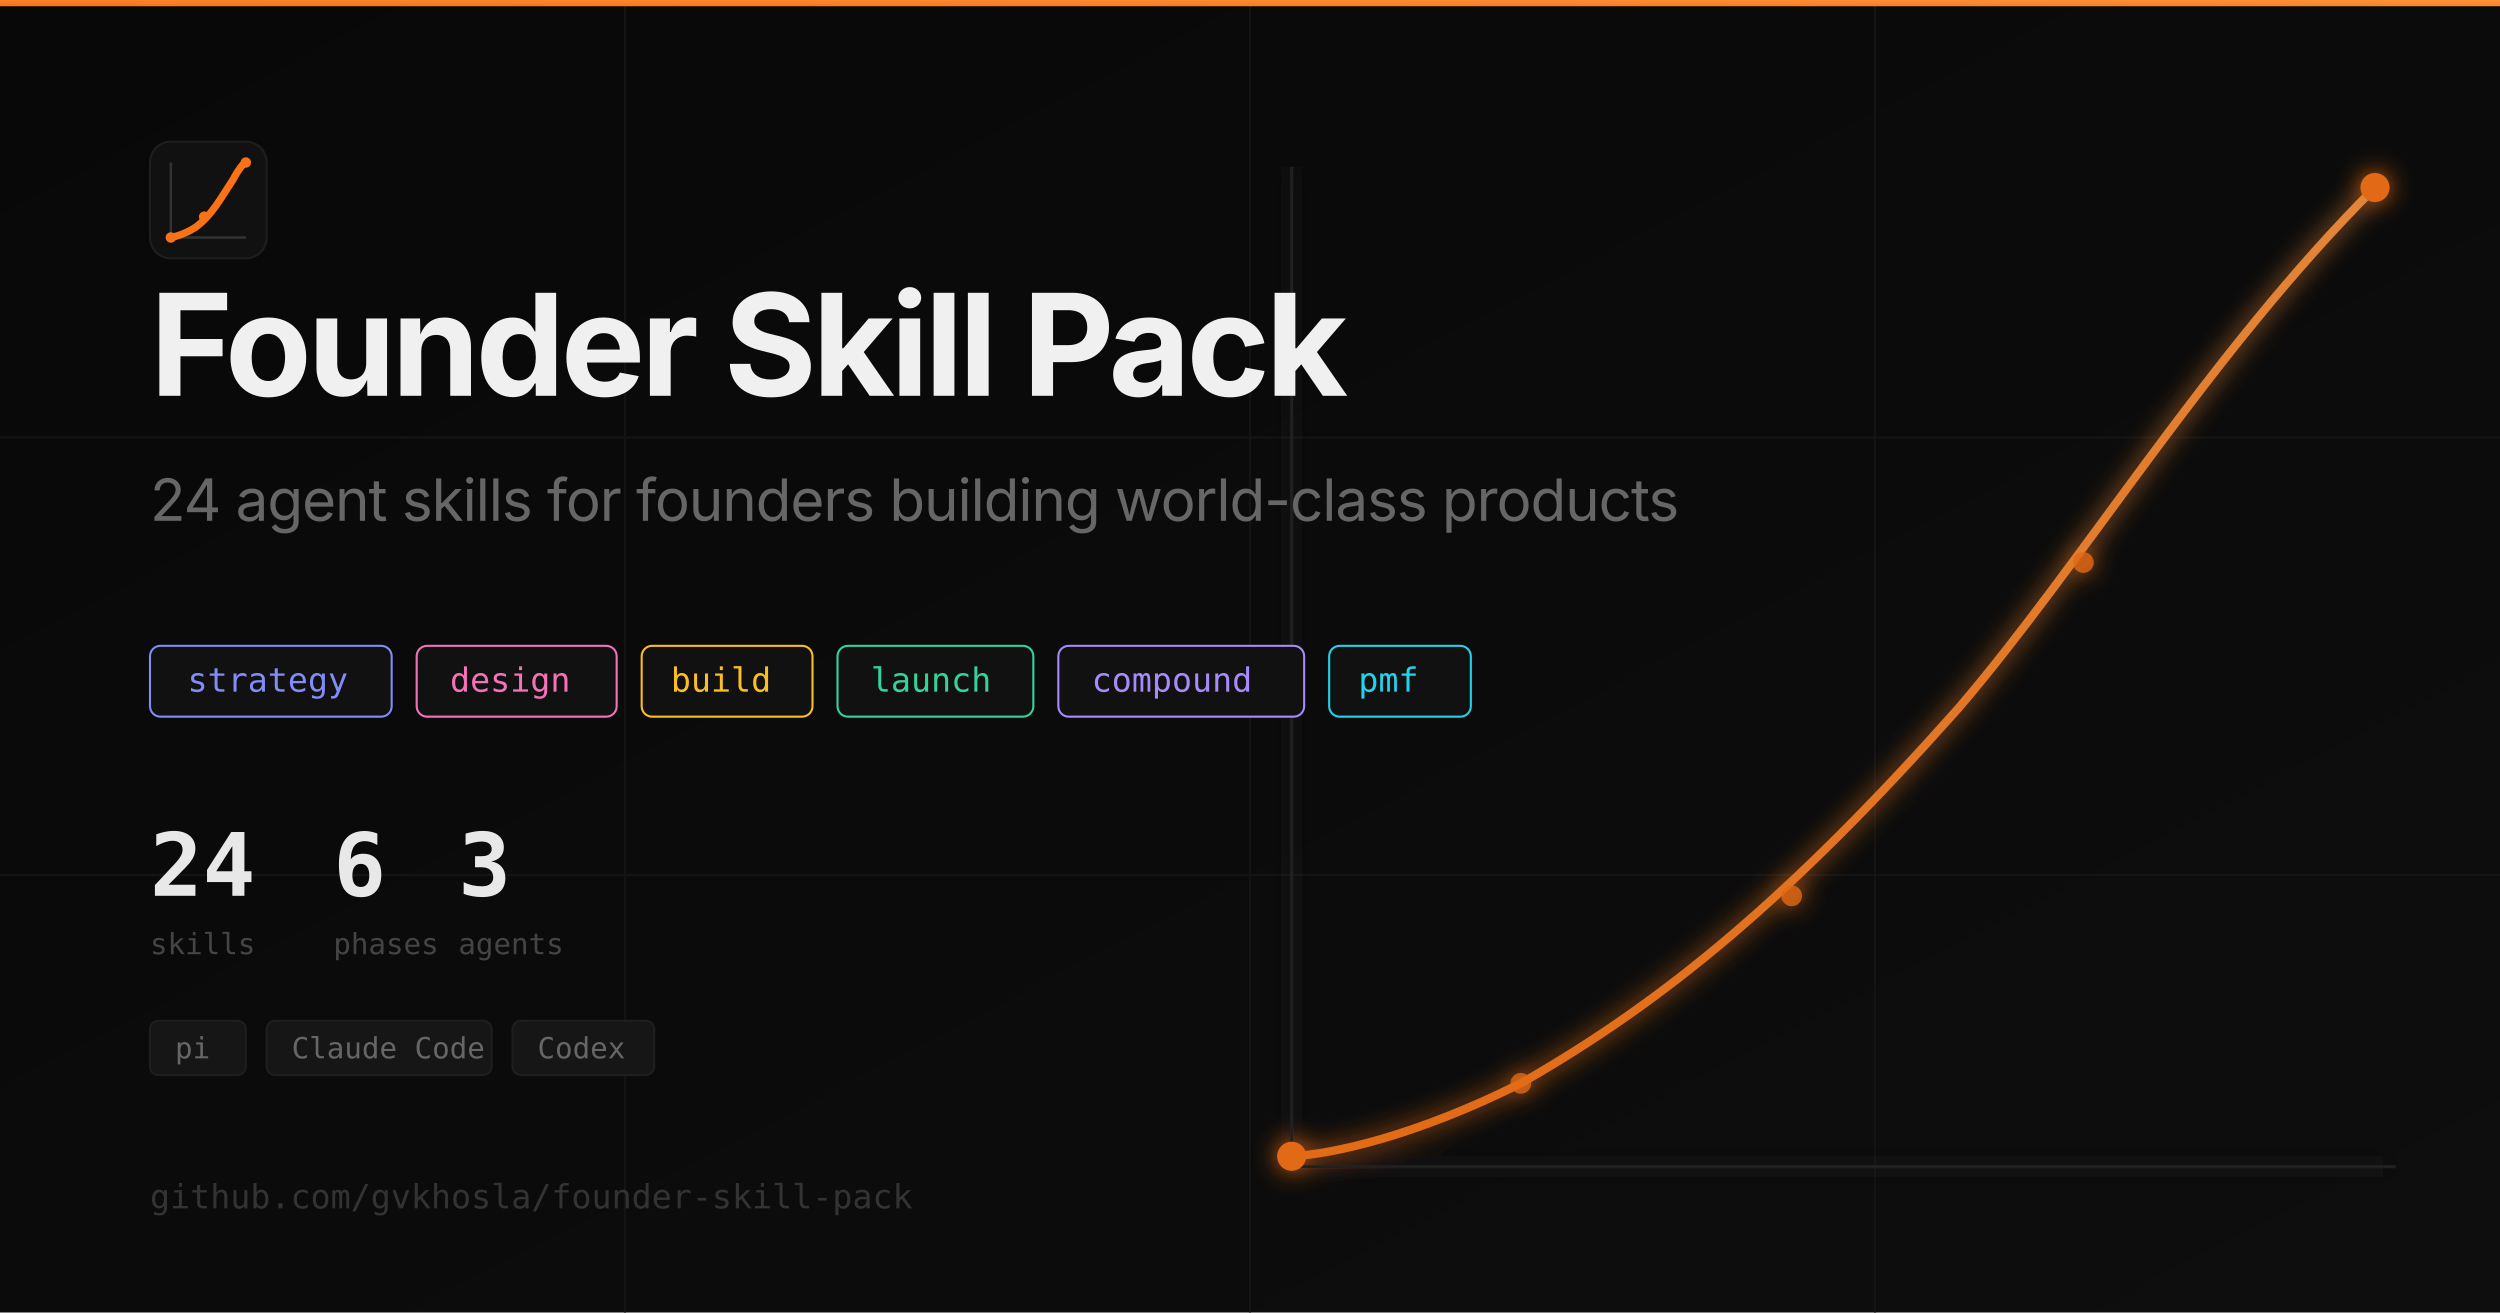
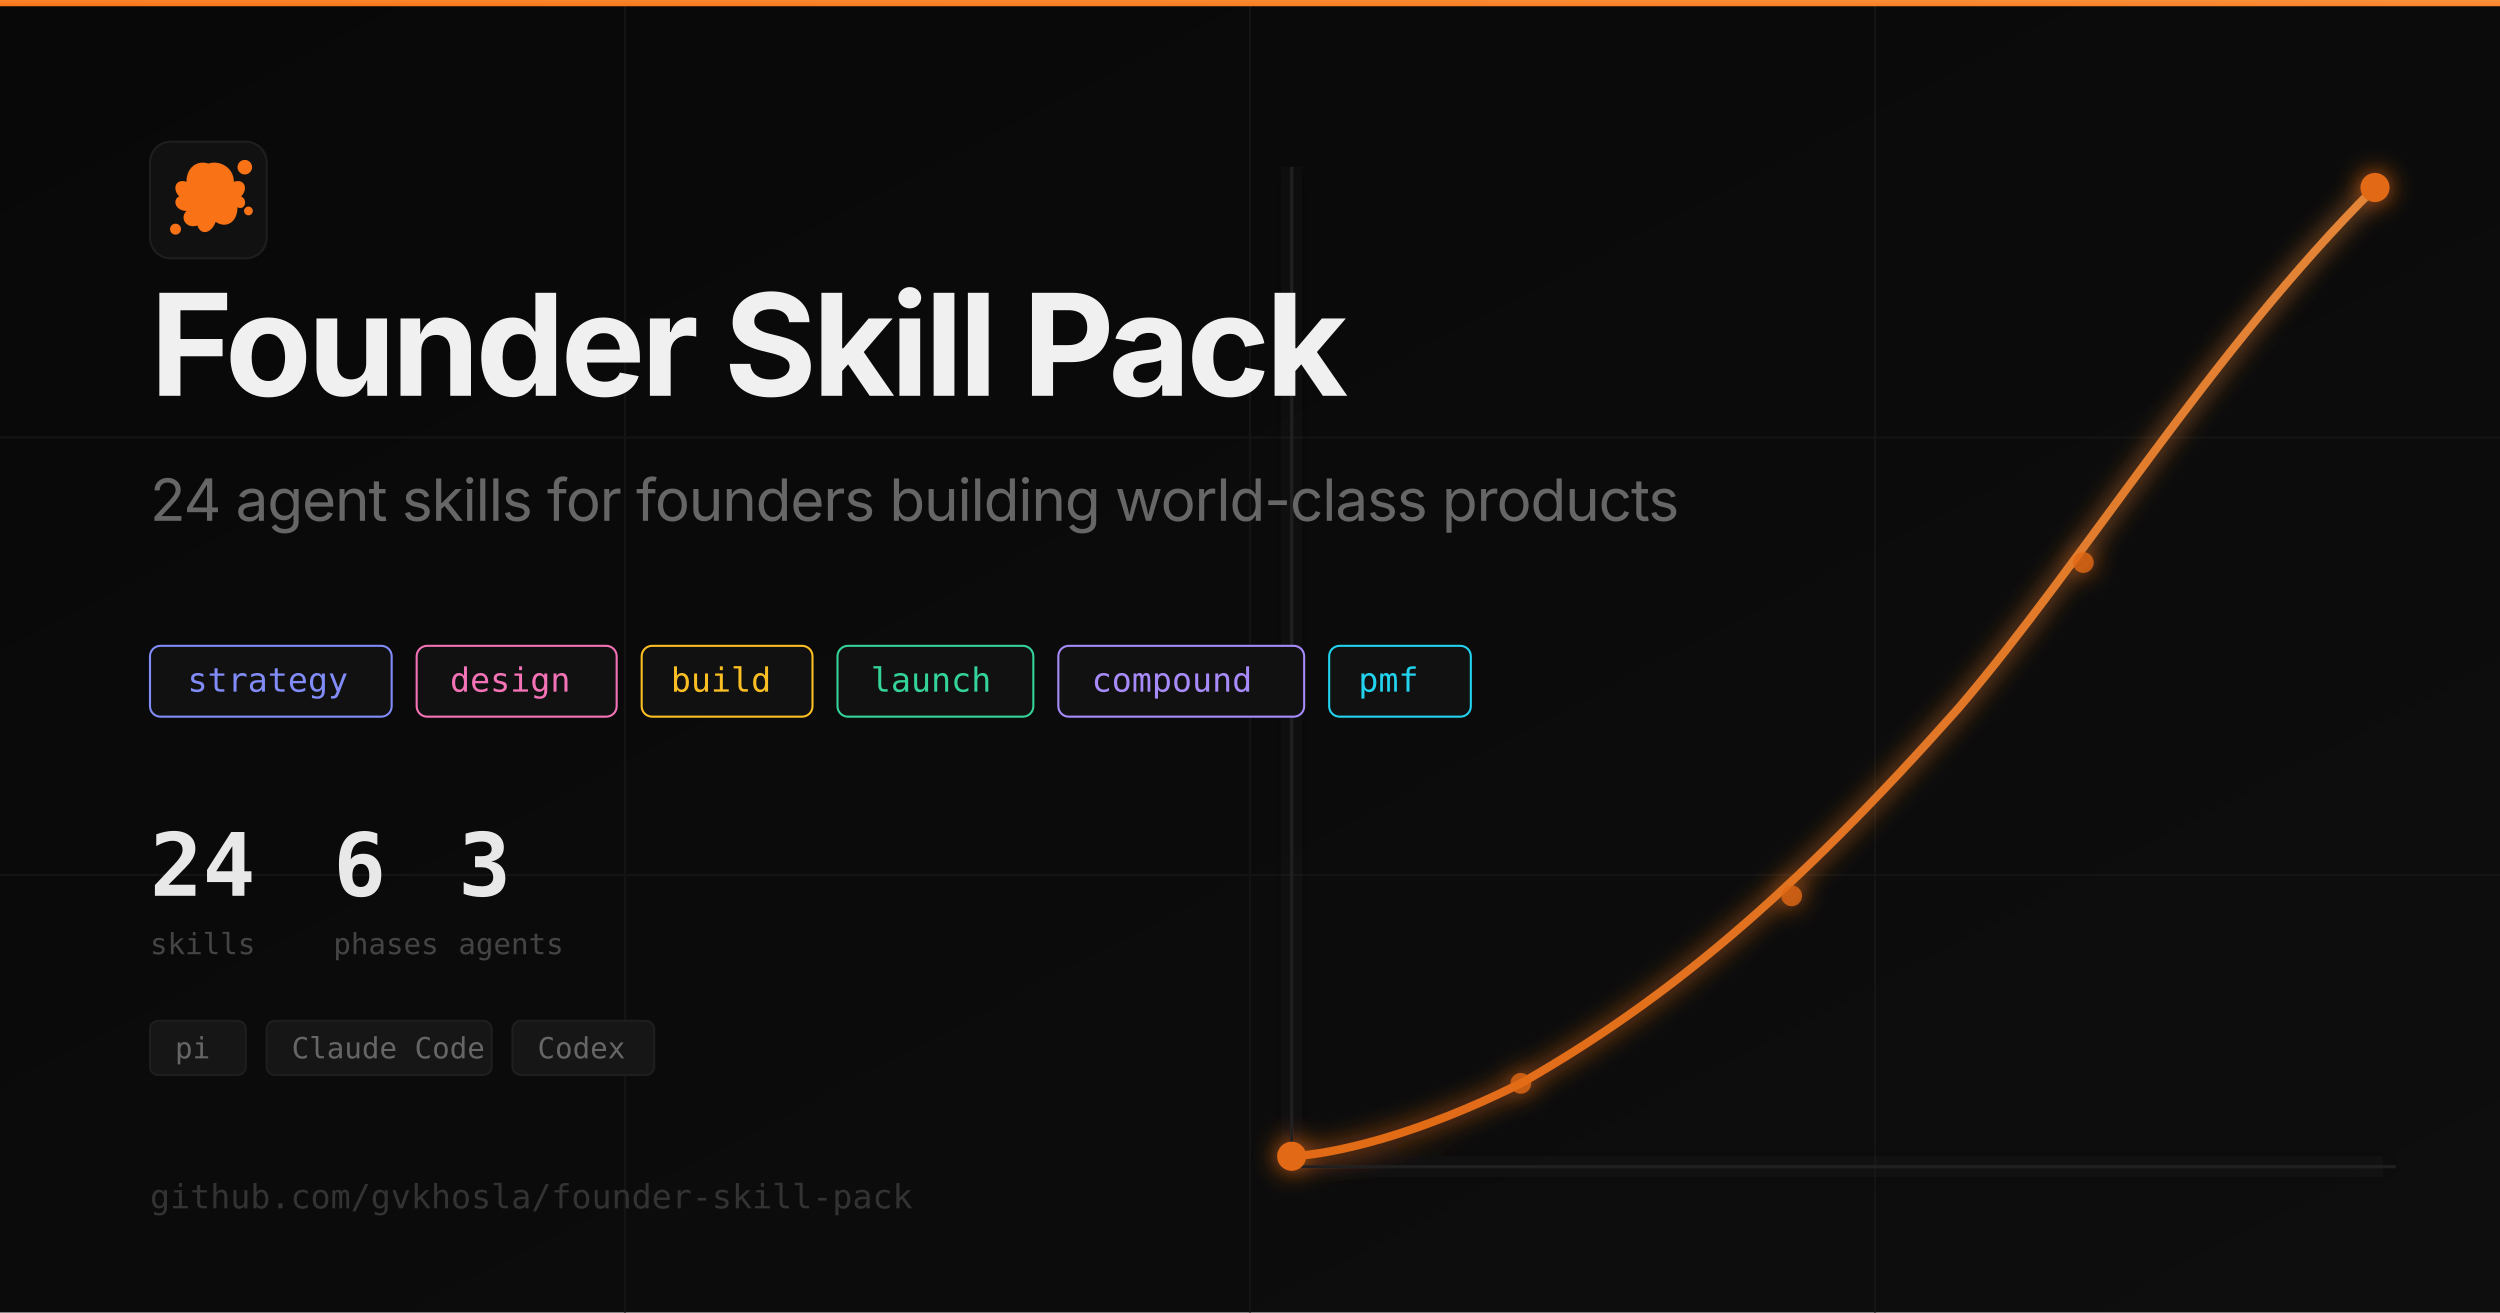
<svg xmlns="http://www.w3.org/2000/svg" viewBox="0 0 1200 630" width="1200" height="630">
  <defs>
    <linearGradient id="bgGrad" x1="0" y1="0" x2="1" y2="1">
      <stop offset="0%" stop-color="#080808" />
      <stop offset="100%" stop-color="#0e0e0e" />
    </linearGradient>
    <linearGradient id="curveGrad" x1="0" y1="1" x2="1" y2="0">
      <stop offset="0%" stop-color="#f97316" />
      <stop offset="100%" stop-color="#fb923c" />
    </linearGradient>
    <filter id="glow">
      <feGaussianBlur stdDeviation="6" result="blur" />
      <feMerge>
        <feMergeNode in="blur" />
        <feMergeNode in="SourceGraphic" />
      </feMerge>
    </filter>
  </defs>
  <rect width="1200" height="630" fill="url(#bgGrad)" />
  <g stroke="#141414" stroke-width="1">
    <line x1="0" y1="210" x2="1200" y2="210" />
    <line x1="0" y1="420" x2="1200" y2="420" />
    <line x1="300" y1="0" x2="300" y2="630" />
    <line x1="600" y1="0" x2="600" y2="630" />
    <line x1="900" y1="0" x2="900" y2="630" />
  </g>
  <g filter="url(#glow)" opacity="0.9">
    <line x1="620" y1="560" x2="1150" y2="560" stroke="#222" stroke-width="1.5" />
    <line x1="620" y1="560" x2="620" y2="80" stroke="#222" stroke-width="1.5" />
    <path d="M620 555 C640 554 680 545 730 520 C800 480 860 430 940 340 C1000 270 1060 170 1140 90" stroke="url(#curveGrad)" stroke-width="4" fill="none" stroke-linecap="round" />
    <circle cx="620" cy="555" r="7" fill="#f97316" />
    <circle cx="730" cy="520" r="5" fill="#f97316" opacity="0.8" />
    <circle cx="860" cy="430" r="5" fill="#f97316" opacity="0.8" />
    <circle cx="1000" cy="270" r="5" fill="#f97316" opacity="0.8" />
    <circle cx="1140" cy="90" r="7" fill="#f97316" />
  </g>
  <g transform="translate(72, 68)">
    <rect width="56" height="56" rx="10" fill="#111" stroke="#1e1e1e" stroke-width="1" />
-     <line x1="10" y1="46" x2="46" y2="46" stroke="#333" stroke-width="1.2" />
-     <line x1="10" y1="46" x2="10" y2="10" stroke="#333" stroke-width="1.2" />
-     <path d="M10 46 C10 46 16 45 22 41 C30 35 34 27 40 18 C42 14 45 10 46 10" stroke="#f97316" stroke-width="3.5" fill="none" stroke-linecap="round" />
-     <circle cx="10" cy="46" r="2.5" fill="#f97316" />
-     <circle cx="26" cy="36" r="2.5" fill="#f97316" />
-     <circle cx="46" cy="10" r="2.5" fill="#f97316" />
+     <g fill="#f97316" transform="scale(1.75) translate(0, 0)">
+       <path d="M16 6         C19 5 23 7 23 11         C26 10 27 13 25 15         C27 16 26 19 24 18         C24 22 21 24 18 22         C17 25 14 26 13 23         C10 24 8 21 10 19         C7 19 6 16 8 15         C6 13 7 10 10 11         C10 7 13 5 16 6Z" />
+       <circle cx="26" cy="7" r="2" />
+       <circle cx="7" cy="24" r="1.5" />
+       <circle cx="27" cy="19" r="1.2" />
+     </g>
  </g>
  <text x="72" y="190" font-family="system-ui, -apple-system, sans-serif" font-size="68" font-weight="700" fill="#f0f0f0" letter-spacing="-2">
    Founder Skill Pack
  </text>
  <text x="72" y="250" font-family="system-ui, -apple-system, sans-serif" font-size="28" fill="#666" letter-spacing="-0.5">
    24 agent skills for founders building world-class products
  </text>
  <g font-family="'SF Mono', 'Fira Code', monospace" font-size="16">
    <rect x="72" y="310" width="116" height="34" rx="5" fill="#111" stroke="#818cf8" stroke-width="1" />
    <text x="90" y="332" fill="#818cf8">strategy</text>
    <rect x="200" y="310" width="96" height="34" rx="5" fill="#111" stroke="#f472b6" stroke-width="1" />
    <text x="216" y="332" fill="#f472b6">design</text>
    <rect x="308" y="310" width="82" height="34" rx="5" fill="#111" stroke="#fbbf24" stroke-width="1" />
    <text x="322" y="332" fill="#fbbf24">build</text>
    <rect x="402" y="310" width="94" height="34" rx="5" fill="#111" stroke="#34d399" stroke-width="1" />
    <text x="418" y="332" fill="#34d399">launch</text>
    <rect x="508" y="310" width="118" height="34" rx="5" fill="#111" stroke="#a78bfa" stroke-width="1" />
    <text x="524" y="332" fill="#a78bfa">compound</text>
    <rect x="638" y="310" width="68" height="34" rx="5" fill="#111" stroke="#22d3ee" stroke-width="1" />
    <text x="652" y="332" fill="#22d3ee">pmf</text>
  </g>
  <g font-family="'SF Mono', 'Fira Code', monospace">
    <text x="72" y="430" font-size="42" font-weight="700" fill="#e8e8e8">24</text>
    <text x="72" y="458" font-size="14" fill="#444">skills</text>
    <text x="160" y="430" font-size="42" font-weight="700" fill="#e8e8e8">6</text>
    <text x="160" y="458" font-size="14" fill="#444">phases</text>
    <text x="220" y="430" font-size="42" font-weight="700" fill="#e8e8e8">3</text>
    <text x="220" y="458" font-size="14" fill="#444">agents</text>
  </g>
  <g font-family="'SF Mono', 'Fira Code', monospace" font-size="14">
    <rect x="72" y="490" width="46" height="26" rx="4" fill="#161616" stroke="#1e1e1e" stroke-width="1" />
    <text x="84" y="508" fill="#666">pi</text>
    <rect x="128" y="490" width="108" height="26" rx="4" fill="#161616" stroke="#1e1e1e" stroke-width="1" />
    <text x="140" y="508" fill="#666">Claude Code</text>
    <rect x="246" y="490" width="68" height="26" rx="4" fill="#161616" stroke="#1e1e1e" stroke-width="1" />
    <text x="258" y="508" fill="#666">Codex</text>
  </g>
  <text x="72" y="580" font-family="'SF Mono', 'Fira Code', monospace" font-size="16" fill="#333">
    github.com/gvkhosla/founder-skill-pack
  </text>
  <rect x="0" y="0" width="1200" height="3" fill="url(#curveGrad)" />
</svg>
